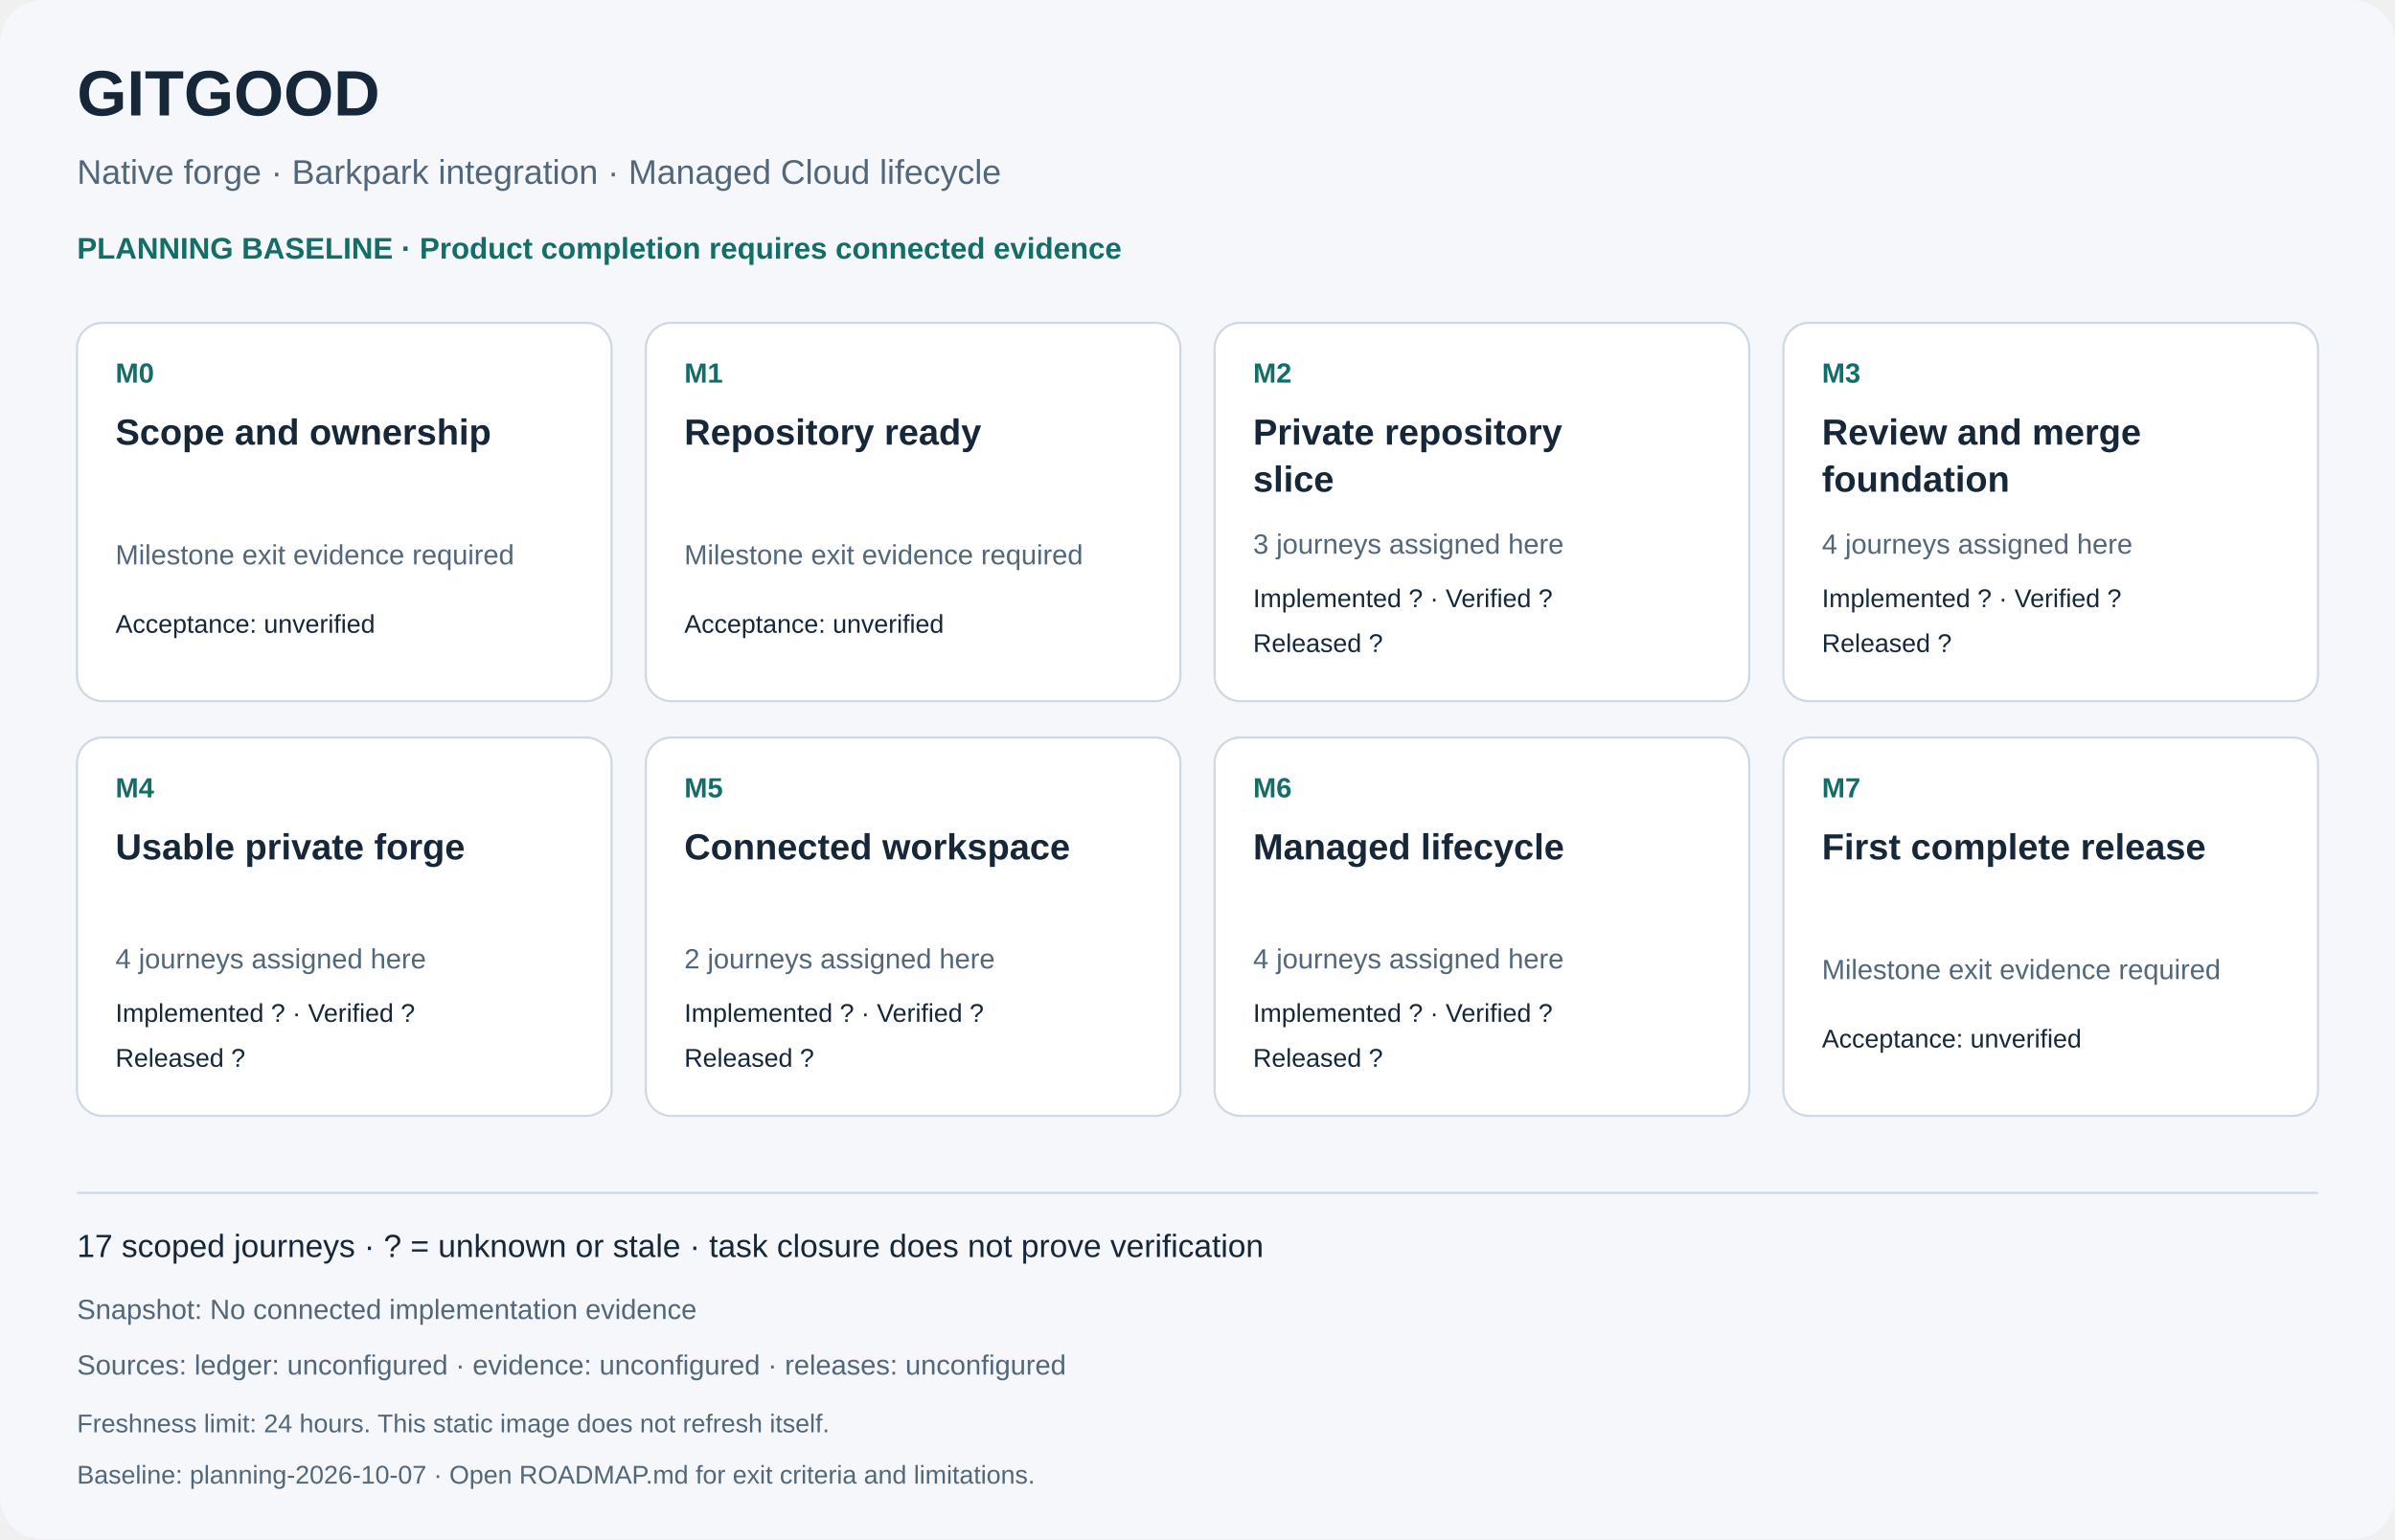
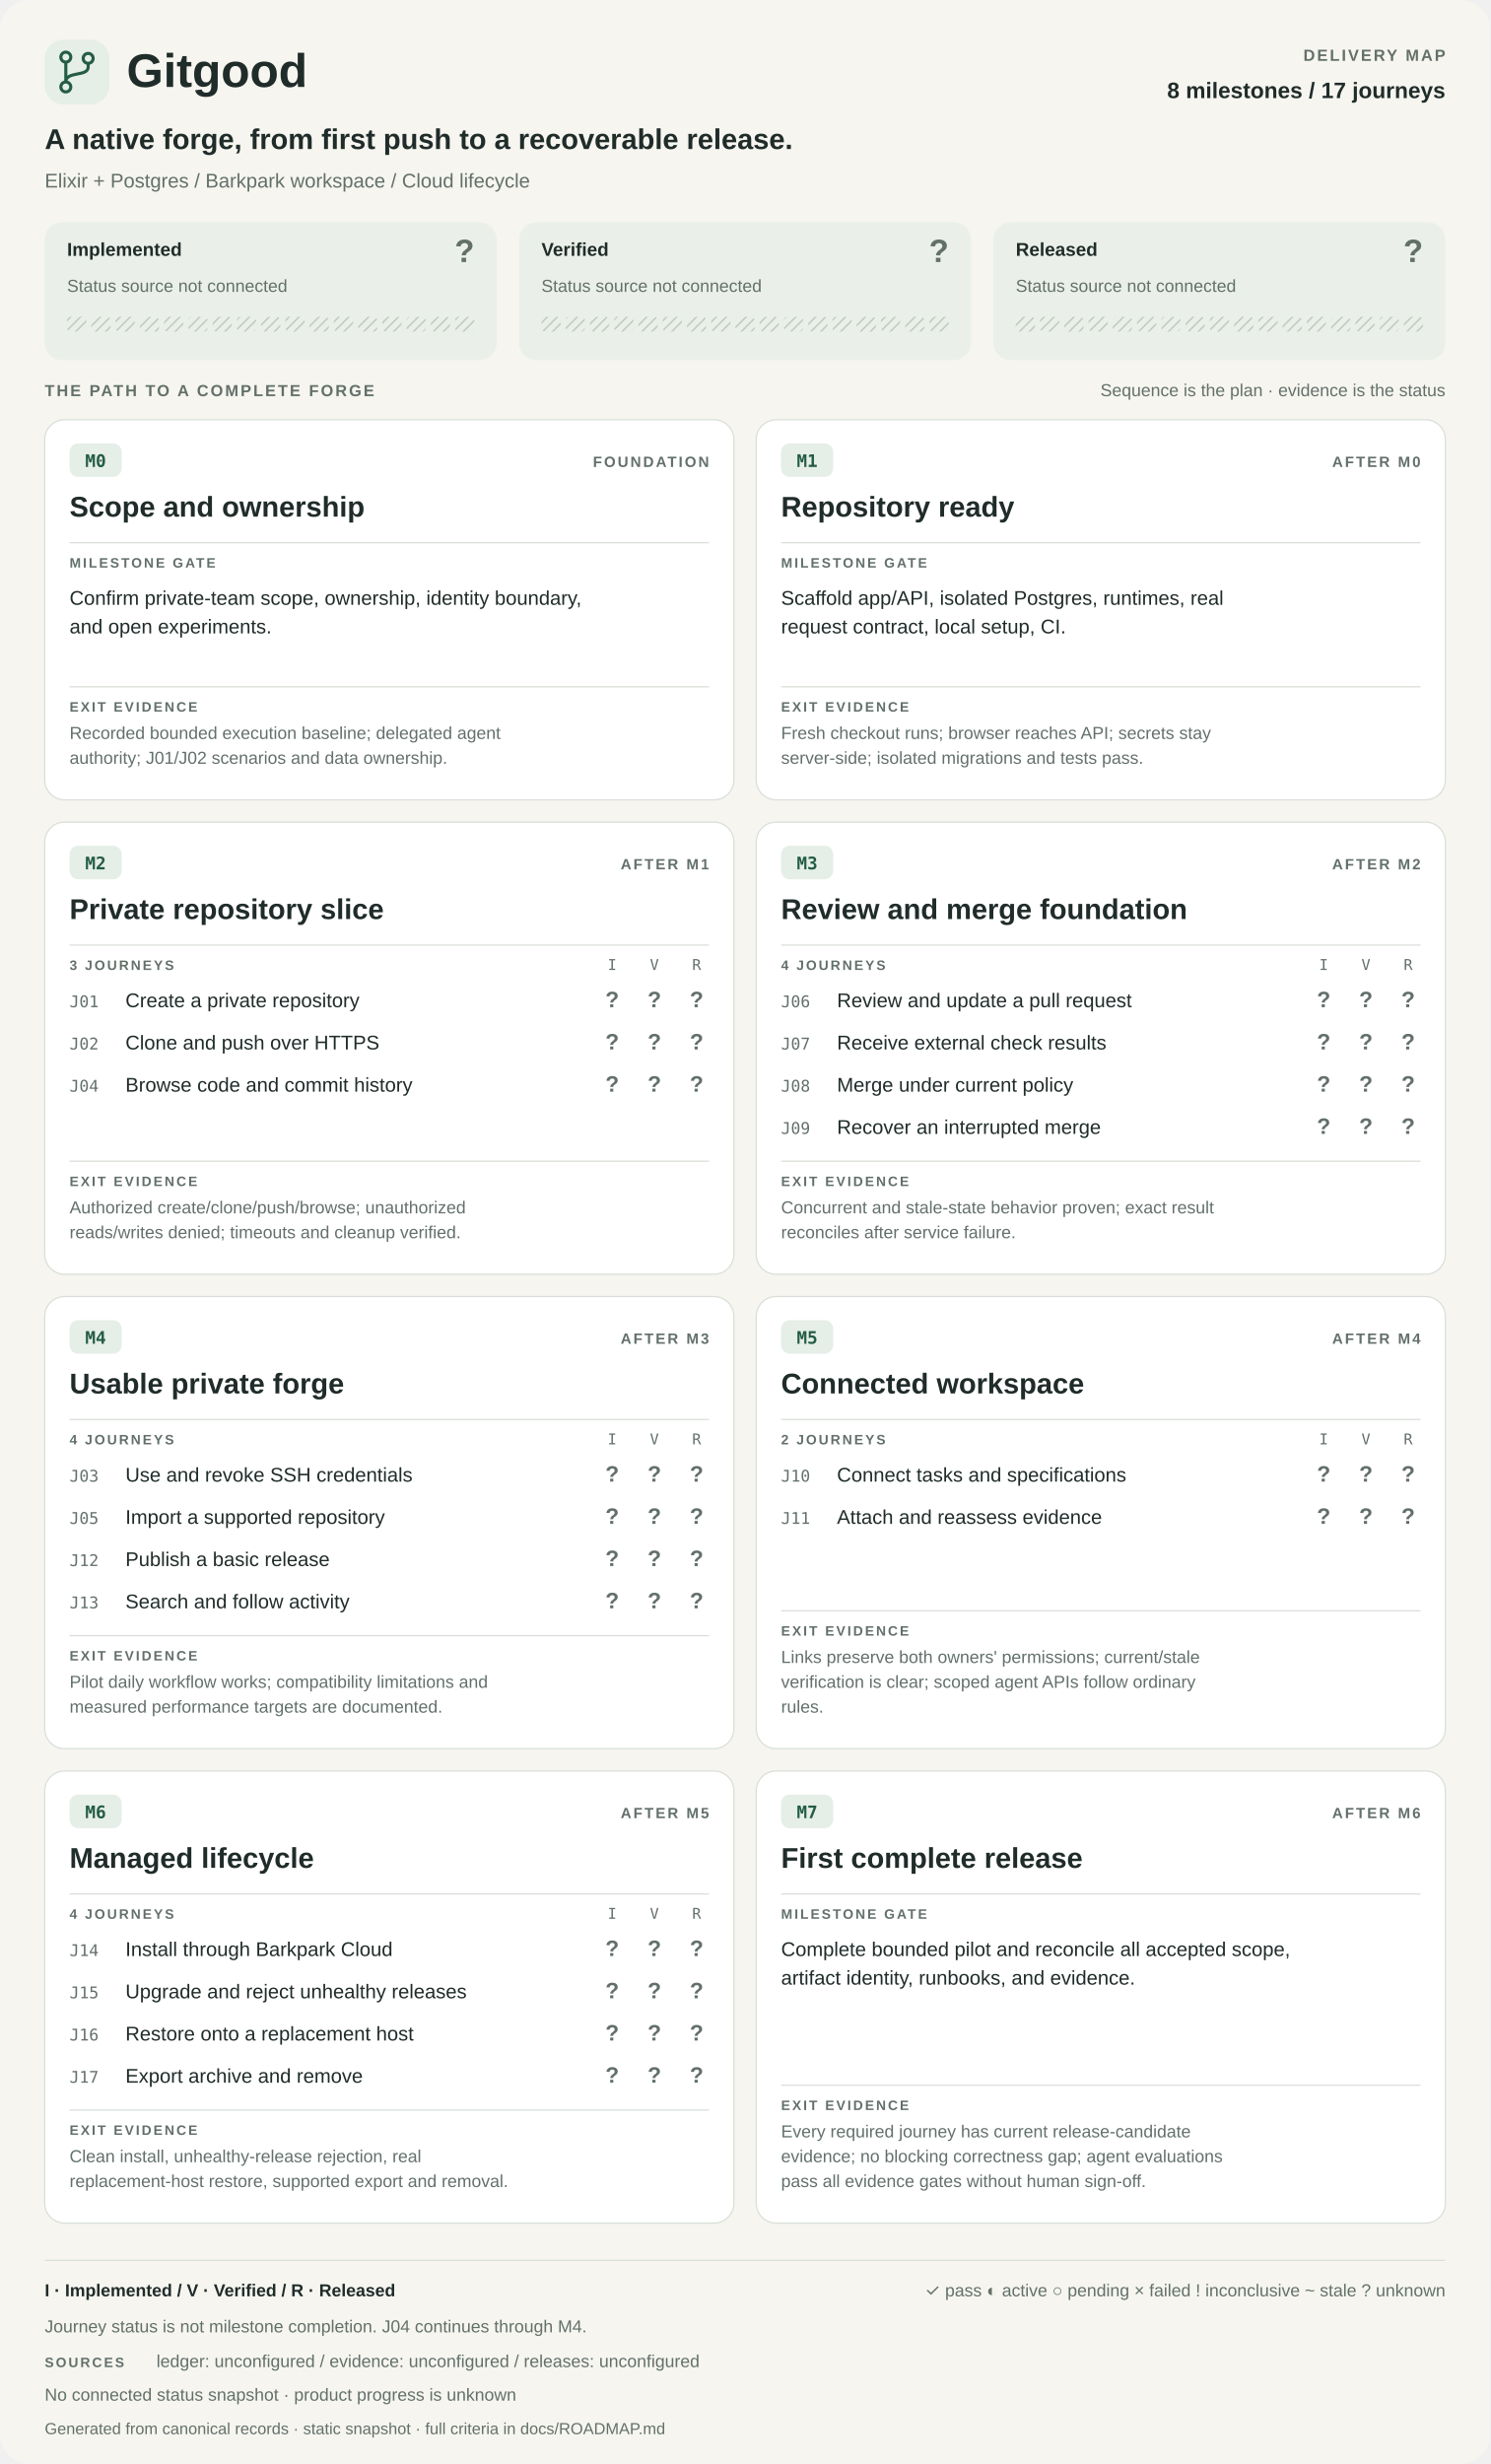
- <svg xmlns="http://www.w3.org/2000/svg" viewBox="0 0 1120 720" role="img" aria-labelledby="title desc">
-   <style>:root{color-scheme:light dark} .bg{fill:#f5f7fa}.card{fill:#fff;stroke:#ced8e4}.text{fill:#162739}.muted{fill:#52677a}.accent{fill:#136e68}.line{stroke:#ced8e4} text{font-family:Arial,Helvetica,sans-serif} @media(prefers-color-scheme:dark){.bg{fill:#121c27}.card{fill:#1b2938;stroke:#405365}.text{fill:#eef5fb}.muted{fill:#bccbd7}.accent{fill:#82d6c8}.line{stroke:#405365}}</style>
-   <rect class="bg" width="1120" height="720" rx="20" />
-   <text class="text" x="36" y="54" font-size="30" font-weight="700">GITGOOD</text>
-   <text class="muted" x="36" y="86" font-size="16">Native forge · Barkpark integration · Managed Cloud lifecycle</text>
-   <text class="accent" x="36" y="121" font-size="14" font-weight="700">PLANNING BASELINE · Product completion requires connected evidence</text>
-   <rect class="card" x="36" y="151" width="250" height="177" rx="12" />
-   <text class="accent" x="54" y="179" font-size="13" font-weight="700">M0</text>
-   <text class="text" x="54" y="208" font-size="17" font-weight="700">Scope and ownership</text>
-   <text class="muted" x="54" y="264" font-size="13">Milestone exit evidence required</text>
-   <text class="text" x="54" y="296" font-size="12">Acceptance: unverified</text>
-   <rect class="card" x="302" y="151" width="250" height="177" rx="12" />
-   <text class="accent" x="320" y="179" font-size="13" font-weight="700">M1</text>
-   <text class="text" x="320" y="208" font-size="17" font-weight="700">Repository ready</text>
-   <text class="muted" x="320" y="264" font-size="13">Milestone exit evidence required</text>
-   <text class="text" x="320" y="296" font-size="12">Acceptance: unverified</text>
-   <rect class="card" x="568" y="151" width="250" height="177" rx="12" />
-   <text class="accent" x="586" y="179" font-size="13" font-weight="700">M2</text>
-   <text class="text" x="586" y="208" font-size="17" font-weight="700">Private repository</text>
-   <text class="text" x="586" y="230" font-size="17" font-weight="700">slice</text>
-   <text class="muted" x="586" y="259" font-size="13">3 journeys assigned here</text>
-   <text class="text" x="586" y="284" font-size="12">Implemented ? · Verified ?</text>
-   <text class="text" x="586" y="305" font-size="12">Released ?</text>
-   <rect class="card" x="834" y="151" width="250" height="177" rx="12" />
-   <text class="accent" x="852" y="179" font-size="13" font-weight="700">M3</text>
-   <text class="text" x="852" y="208" font-size="17" font-weight="700">Review and merge</text>
-   <text class="text" x="852" y="230" font-size="17" font-weight="700">foundation</text>
-   <text class="muted" x="852" y="259" font-size="13">4 journeys assigned here</text>
-   <text class="text" x="852" y="284" font-size="12">Implemented ? · Verified ?</text>
-   <text class="text" x="852" y="305" font-size="12">Released ?</text>
-   <rect class="card" x="36" y="345" width="250" height="177" rx="12" />
-   <text class="accent" x="54" y="373" font-size="13" font-weight="700">M4</text>
-   <text class="text" x="54" y="402" font-size="17" font-weight="700">Usable private forge</text>
-   <text class="muted" x="54" y="453" font-size="13">4 journeys assigned here</text>
-   <text class="text" x="54" y="478" font-size="12">Implemented ? · Verified ?</text>
-   <text class="text" x="54" y="499" font-size="12">Released ?</text>
-   <rect class="card" x="302" y="345" width="250" height="177" rx="12" />
-   <text class="accent" x="320" y="373" font-size="13" font-weight="700">M5</text>
-   <text class="text" x="320" y="402" font-size="17" font-weight="700">Connected workspace</text>
-   <text class="muted" x="320" y="453" font-size="13">2 journeys assigned here</text>
-   <text class="text" x="320" y="478" font-size="12">Implemented ? · Verified ?</text>
-   <text class="text" x="320" y="499" font-size="12">Released ?</text>
-   <rect class="card" x="568" y="345" width="250" height="177" rx="12" />
-   <text class="accent" x="586" y="373" font-size="13" font-weight="700">M6</text>
-   <text class="text" x="586" y="402" font-size="17" font-weight="700">Managed lifecycle</text>
-   <text class="muted" x="586" y="453" font-size="13">4 journeys assigned here</text>
-   <text class="text" x="586" y="478" font-size="12">Implemented ? · Verified ?</text>
-   <text class="text" x="586" y="499" font-size="12">Released ?</text>
-   <rect class="card" x="834" y="345" width="250" height="177" rx="12" />
-   <text class="accent" x="852" y="373" font-size="13" font-weight="700">M7</text>
-   <text class="text" x="852" y="402" font-size="17" font-weight="700">First complete release</text>
-   <text class="muted" x="852" y="458" font-size="13">Milestone exit evidence required</text>
-   <text class="text" x="852" y="490" font-size="12">Acceptance: unverified</text>
-   <line class="line" x1="36" y1="558" x2="1084" y2="558" />
-   <text class="text" x="36" y="588" font-size="15">17 scoped journeys · ? = unknown or stale · task closure does not prove verification</text>
-   <text class="muted" x="36" y="617" font-size="13">Snapshot: No connected implementation evidence</text>
-   <text class="muted" x="36" y="643" font-size="13">Sources: ledger: unconfigured · evidence: unconfigured · releases: unconfigured</text>
-   <text class="muted" x="36" y="670" font-size="12">Freshness limit: 24 hours. This static image does not refresh itself.</text>
-   <text class="muted" x="36" y="694" font-size="12">Baseline: planning-2026-10-07 · Open ROADMAP.md for exit criteria and limitations.</text>
+ <svg xmlns="http://www.w3.org/2000/svg" width="1200" height="1984" viewBox="0 0 1200 1984" role="img" aria-labelledby="title desc">
+   <style>
+     :root{color-scheme:light dark}
+     text{font-family:-apple-system,BlinkMacSystemFont,"Segoe UI",Arial,sans-serif;fill:#202c2a}
+     .bg{fill:#f6f5f0}.card{fill:#fff;stroke:#d9dfd8}.panel{fill:#eaf0e9}.rule{stroke:#d9dfd8;fill:none}
+     .muted{fill:#63706a}.good{fill:#247253}.active{fill:#176cad}.warning{fill:#91620b}.failed{fill:#b1393c}
+     .badge{fill:#e5eee7}.accent{fill:#245c47}.track{fill:#e3e8e1}.unknown{fill:url(#unknown-pattern)}
+     .mono{font-family:ui-monospace,SFMono-Regular,Consolas,monospace}.label{font-weight:600;letter-spacing:1.6px}
+     .strong{font-weight:650}.symbol{font-weight:700}.pattern-line{stroke:#b7c2b8;stroke-width:1}.branch{stroke:#245c47;fill:none}
+     @media(prefers-color-scheme:dark){
+       text{fill:#e9eee8}.bg{fill:#141c19}.card{fill:#1d2722;stroke:#39473e}.panel{fill:#24352b}.rule{stroke:#39473e}
+       .muted{fill:#b0bdb3}.good{fill:#8bd2a9}.active{fill:#8cbdeb}.warning{fill:#e7be70}.failed{fill:#ffaaaa}
+       .badge{fill:#2d4033}.accent{fill:#a8dfb7}.track{fill:#35443a}.pattern-line{stroke:#5c7364}.branch{stroke:#a8dfb7}
+     }
+   </style>
+   <defs>
+     <pattern id="unknown-pattern" width="8" height="8" patternUnits="userSpaceOnUse">
+       <path d="M-2 2L2-2M0 8L8 0M6 10L10 6" class="pattern-line" />
+     </pattern>
+   </defs>
+   <rect x="0" y="0" width="1200" height="1984" rx="24" class="bg" />
+   <rect x="36" y="32" width="52" height="52" rx="15" class="badge" />
+   <g class="branch" stroke-width="2.5">
+     <path d="M53 50v16m18-15v3c0 8-18 3-18 12" />
+     <circle cx="53" cy="46" r="4" />
+     <circle cx="53" cy="70" r="4" />
+     <circle cx="71" cy="47" r="4" />
+   </g>
+   <text x="102" y="70" font-size="38" class="strong">Gitgood</text>
+   <text x="1164" y="49" font-size="13" class="muted label" text-anchor="end">DELIVERY MAP</text>
+   <text x="1164" y="79" font-size="18" class="strong" text-anchor="end">8 milestones / 17 journeys</text>
+   <text x="36" y="120" font-size="23" class="strong">A native forge, from first push to a recoverable release.</text>
+   <text x="36" y="151" font-size="16" class="muted">Elixir + Postgres   /   Barkpark workspace   /   Cloud lifecycle</text>
+   <g data-metric="implementation">
+     <rect x="36" y="179" width="364" height="111" rx="14" class="panel" />
+     <text x="54" y="206" font-size="15" class="strong">Implemented</text>
+     <text x="382" y="211" font-size="26" class="muted strong" text-anchor="end">?</text>
+     <text x="54" y="235" font-size="14" class="muted">Status source not connected</text>
+     <rect data-state="unknown" x="54.00" y="255" width="15.53" height="12" rx="3" class="unknown" />
+     <rect data-state="unknown" x="73.53" y="255" width="15.53" height="12" rx="3" class="unknown" />
+     <rect data-state="unknown" x="93.06" y="255" width="15.53" height="12" rx="3" class="unknown" />
+     <rect data-state="unknown" x="112.59" y="255" width="15.53" height="12" rx="3" class="unknown" />
+     <rect data-state="unknown" x="132.12" y="255" width="15.53" height="12" rx="3" class="unknown" />
+     <rect data-state="unknown" x="151.65" y="255" width="15.53" height="12" rx="3" class="unknown" />
+     <rect data-state="unknown" x="171.18" y="255" width="15.53" height="12" rx="3" class="unknown" />
+     <rect data-state="unknown" x="190.71" y="255" width="15.53" height="12" rx="3" class="unknown" />
+     <rect data-state="unknown" x="210.24" y="255" width="15.53" height="12" rx="3" class="unknown" />
+     <rect data-state="unknown" x="229.76" y="255" width="15.53" height="12" rx="3" class="unknown" />
+     <rect data-state="unknown" x="249.29" y="255" width="15.53" height="12" rx="3" class="unknown" />
+     <rect data-state="unknown" x="268.82" y="255" width="15.53" height="12" rx="3" class="unknown" />
+     <rect data-state="unknown" x="288.35" y="255" width="15.53" height="12" rx="3" class="unknown" />
+     <rect data-state="unknown" x="307.88" y="255" width="15.53" height="12" rx="3" class="unknown" />
+     <rect data-state="unknown" x="327.41" y="255" width="15.53" height="12" rx="3" class="unknown" />
+     <rect data-state="unknown" x="346.94" y="255" width="15.53" height="12" rx="3" class="unknown" />
+     <rect data-state="unknown" x="366.47" y="255" width="15.53" height="12" rx="3" class="unknown" />
+   </g>
+   <g data-metric="verification">
+     <rect x="418" y="179" width="364" height="111" rx="14" class="panel" />
+     <text x="436" y="206" font-size="15" class="strong">Verified</text>
+     <text x="764" y="211" font-size="26" class="muted strong" text-anchor="end">?</text>
+     <text x="436" y="235" font-size="14" class="muted">Status source not connected</text>
+     <rect data-state="unknown" x="436.00" y="255" width="15.53" height="12" rx="3" class="unknown" />
+     <rect data-state="unknown" x="455.53" y="255" width="15.53" height="12" rx="3" class="unknown" />
+     <rect data-state="unknown" x="475.06" y="255" width="15.53" height="12" rx="3" class="unknown" />
+     <rect data-state="unknown" x="494.59" y="255" width="15.53" height="12" rx="3" class="unknown" />
+     <rect data-state="unknown" x="514.12" y="255" width="15.53" height="12" rx="3" class="unknown" />
+     <rect data-state="unknown" x="533.65" y="255" width="15.53" height="12" rx="3" class="unknown" />
+     <rect data-state="unknown" x="553.18" y="255" width="15.53" height="12" rx="3" class="unknown" />
+     <rect data-state="unknown" x="572.71" y="255" width="15.53" height="12" rx="3" class="unknown" />
+     <rect data-state="unknown" x="592.24" y="255" width="15.53" height="12" rx="3" class="unknown" />
+     <rect data-state="unknown" x="611.76" y="255" width="15.53" height="12" rx="3" class="unknown" />
+     <rect data-state="unknown" x="631.29" y="255" width="15.53" height="12" rx="3" class="unknown" />
+     <rect data-state="unknown" x="650.82" y="255" width="15.53" height="12" rx="3" class="unknown" />
+     <rect data-state="unknown" x="670.35" y="255" width="15.53" height="12" rx="3" class="unknown" />
+     <rect data-state="unknown" x="689.88" y="255" width="15.53" height="12" rx="3" class="unknown" />
+     <rect data-state="unknown" x="709.41" y="255" width="15.53" height="12" rx="3" class="unknown" />
+     <rect data-state="unknown" x="728.94" y="255" width="15.53" height="12" rx="3" class="unknown" />
+     <rect data-state="unknown" x="748.47" y="255" width="15.53" height="12" rx="3" class="unknown" />
+   </g>
+   <g data-metric="release">
+     <rect x="800" y="179" width="364" height="111" rx="14" class="panel" />
+     <text x="818" y="206" font-size="15" class="strong">Released</text>
+     <text x="1146" y="211" font-size="26" class="muted strong" text-anchor="end">?</text>
+     <text x="818" y="235" font-size="14" class="muted">Status source not connected</text>
+     <rect data-state="unknown" x="818.00" y="255" width="15.53" height="12" rx="3" class="unknown" />
+     <rect data-state="unknown" x="837.53" y="255" width="15.53" height="12" rx="3" class="unknown" />
+     <rect data-state="unknown" x="857.06" y="255" width="15.53" height="12" rx="3" class="unknown" />
+     <rect data-state="unknown" x="876.59" y="255" width="15.53" height="12" rx="3" class="unknown" />
+     <rect data-state="unknown" x="896.12" y="255" width="15.53" height="12" rx="3" class="unknown" />
+     <rect data-state="unknown" x="915.65" y="255" width="15.53" height="12" rx="3" class="unknown" />
+     <rect data-state="unknown" x="935.18" y="255" width="15.53" height="12" rx="3" class="unknown" />
+     <rect data-state="unknown" x="954.71" y="255" width="15.53" height="12" rx="3" class="unknown" />
+     <rect data-state="unknown" x="974.24" y="255" width="15.53" height="12" rx="3" class="unknown" />
+     <rect data-state="unknown" x="993.76" y="255" width="15.53" height="12" rx="3" class="unknown" />
+     <rect data-state="unknown" x="1013.29" y="255" width="15.53" height="12" rx="3" class="unknown" />
+     <rect data-state="unknown" x="1032.82" y="255" width="15.53" height="12" rx="3" class="unknown" />
+     <rect data-state="unknown" x="1052.35" y="255" width="15.53" height="12" rx="3" class="unknown" />
+     <rect data-state="unknown" x="1071.88" y="255" width="15.53" height="12" rx="3" class="unknown" />
+     <rect data-state="unknown" x="1091.41" y="255" width="15.53" height="12" rx="3" class="unknown" />
+     <rect data-state="unknown" x="1110.94" y="255" width="15.53" height="12" rx="3" class="unknown" />
+     <rect data-state="unknown" x="1130.47" y="255" width="15.53" height="12" rx="3" class="unknown" />
+   </g>
+   <text x="36" y="319" font-size="13" class="muted label">THE PATH TO A COMPLETE FORGE</text>
+   <text x="1164" y="319" font-size="14" class="muted" text-anchor="end">Sequence is the plan · evidence is the status</text>
+   <g data-phase="M0">
+     <rect x="36" y="338" width="555" height="306" rx="16" class="card" />
+     <rect x="56" y="357" width="42" height="27" rx="7" class="badge" />
+     <text x="77" y="376" font-size="14" class="accent mono strong" text-anchor="middle">M0</text>
+     <text x="571" y="376" font-size="12" class="muted label" text-anchor="end">FOUNDATION</text>
+     <text x="56" y="416" font-size="23" class="strong">Scope and ownership</text>
+     <path d="M56 437h515" class="rule" />
+     <text x="56" y="457" font-size="11" class="muted label">MILESTONE GATE</text>
+     <text x="56" y="487" font-size="16" class="">Confirm private-team scope, ownership, identity boundary,</text>
+     <text x="56" y="510" font-size="16" class="">and open experiments.</text>
+     <path d="M56 553h515" class="rule" />
+     <text x="56" y="573" font-size="11" class="muted label">EXIT EVIDENCE</text>
+     <text x="56" y="595" font-size="14" class="muted">Recorded bounded execution baseline; delegated agent</text>
+     <text x="56" y="615" font-size="14" class="muted">authority; J01/J02 scenarios and data ownership.</text>
+   </g>
+   <g data-phase="M1">
+     <rect x="609" y="338" width="555" height="306" rx="16" class="card" />
+     <rect x="629" y="357" width="42" height="27" rx="7" class="badge" />
+     <text x="650" y="376" font-size="14" class="accent mono strong" text-anchor="middle">M1</text>
+     <text x="1144" y="376" font-size="12" class="muted label" text-anchor="end">AFTER M0</text>
+     <text x="629" y="416" font-size="23" class="strong">Repository ready</text>
+     <path d="M629 437h515" class="rule" />
+     <text x="629" y="457" font-size="11" class="muted label">MILESTONE GATE</text>
+     <text x="629" y="487" font-size="16" class="">Scaffold app/API, isolated Postgres, runtimes, real</text>
+     <text x="629" y="510" font-size="16" class="">request contract, local setup, CI.</text>
+     <path d="M629 553h515" class="rule" />
+     <text x="629" y="573" font-size="11" class="muted label">EXIT EVIDENCE</text>
+     <text x="629" y="595" font-size="14" class="muted">Fresh checkout runs; browser reaches API; secrets stay</text>
+     <text x="629" y="615" font-size="14" class="muted">server-side; isolated migrations and tests pass.</text>
+   </g>
+   <g data-phase="M2">
+     <rect x="36" y="662" width="555" height="364" rx="16" class="card" />
+     <rect x="56" y="681" width="42" height="27" rx="7" class="badge" />
+     <text x="77" y="700" font-size="14" class="accent mono strong" text-anchor="middle">M2</text>
+     <text x="571" y="700" font-size="12" class="muted label" text-anchor="end">AFTER M1</text>
+     <text x="56" y="740" font-size="23" class="strong">Private repository slice</text>
+     <path d="M56 761h515" class="rule" />
+     <text x="56" y="781" font-size="11" class="muted label">3 JOURNEYS</text>
+     <text x="493" y="781" font-size="12" class="muted mono" text-anchor="middle">I</text>
+     <text x="527" y="781" font-size="12" class="muted mono" text-anchor="middle">V</text>
+     <text x="561" y="781" font-size="12" class="muted mono" text-anchor="middle">R</text>
+     <g data-journey="J01">
+       <text x="56" y="811" font-size="13" class="muted mono">J01</text>
+       <text x="101" y="811" font-size="16" class="">Create a private repository</text>
+       <text x="493" y="811" font-size="18" class="muted symbol" text-anchor="middle">?</text>
+       <text x="527" y="811" font-size="18" class="muted symbol" text-anchor="middle">?</text>
+       <text x="561" y="811" font-size="18" class="muted symbol" text-anchor="middle">?</text>
+     </g>
+     <g data-journey="J02">
+       <text x="56" y="845" font-size="13" class="muted mono">J02</text>
+       <text x="101" y="845" font-size="16" class="">Clone and push over HTTPS</text>
+       <text x="493" y="845" font-size="18" class="muted symbol" text-anchor="middle">?</text>
+       <text x="527" y="845" font-size="18" class="muted symbol" text-anchor="middle">?</text>
+       <text x="561" y="845" font-size="18" class="muted symbol" text-anchor="middle">?</text>
+     </g>
+     <g data-journey="J04">
+       <text x="56" y="879" font-size="13" class="muted mono">J04</text>
+       <text x="101" y="879" font-size="16" class="">Browse code and commit history</text>
+       <text x="493" y="879" font-size="18" class="muted symbol" text-anchor="middle">?</text>
+       <text x="527" y="879" font-size="18" class="muted symbol" text-anchor="middle">?</text>
+       <text x="561" y="879" font-size="18" class="muted symbol" text-anchor="middle">?</text>
+     </g>
+     <path d="M56 935h515" class="rule" />
+     <text x="56" y="955" font-size="11" class="muted label">EXIT EVIDENCE</text>
+     <text x="56" y="977" font-size="14" class="muted">Authorized create/clone/push/browse; unauthorized</text>
+     <text x="56" y="997" font-size="14" class="muted">reads/writes denied; timeouts and cleanup verified.</text>
+   </g>
+   <g data-phase="M3">
+     <rect x="609" y="662" width="555" height="364" rx="16" class="card" />
+     <rect x="629" y="681" width="42" height="27" rx="7" class="badge" />
+     <text x="650" y="700" font-size="14" class="accent mono strong" text-anchor="middle">M3</text>
+     <text x="1144" y="700" font-size="12" class="muted label" text-anchor="end">AFTER M2</text>
+     <text x="629" y="740" font-size="23" class="strong">Review and merge foundation</text>
+     <path d="M629 761h515" class="rule" />
+     <text x="629" y="781" font-size="11" class="muted label">4 JOURNEYS</text>
+     <text x="1066" y="781" font-size="12" class="muted mono" text-anchor="middle">I</text>
+     <text x="1100" y="781" font-size="12" class="muted mono" text-anchor="middle">V</text>
+     <text x="1134" y="781" font-size="12" class="muted mono" text-anchor="middle">R</text>
+     <g data-journey="J06">
+       <text x="629" y="811" font-size="13" class="muted mono">J06</text>
+       <text x="674" y="811" font-size="16" class="">Review and update a pull request</text>
+       <text x="1066" y="811" font-size="18" class="muted symbol" text-anchor="middle">?</text>
+       <text x="1100" y="811" font-size="18" class="muted symbol" text-anchor="middle">?</text>
+       <text x="1134" y="811" font-size="18" class="muted symbol" text-anchor="middle">?</text>
+     </g>
+     <g data-journey="J07">
+       <text x="629" y="845" font-size="13" class="muted mono">J07</text>
+       <text x="674" y="845" font-size="16" class="">Receive external check results</text>
+       <text x="1066" y="845" font-size="18" class="muted symbol" text-anchor="middle">?</text>
+       <text x="1100" y="845" font-size="18" class="muted symbol" text-anchor="middle">?</text>
+       <text x="1134" y="845" font-size="18" class="muted symbol" text-anchor="middle">?</text>
+     </g>
+     <g data-journey="J08">
+       <text x="629" y="879" font-size="13" class="muted mono">J08</text>
+       <text x="674" y="879" font-size="16" class="">Merge under current policy</text>
+       <text x="1066" y="879" font-size="18" class="muted symbol" text-anchor="middle">?</text>
+       <text x="1100" y="879" font-size="18" class="muted symbol" text-anchor="middle">?</text>
+       <text x="1134" y="879" font-size="18" class="muted symbol" text-anchor="middle">?</text>
+     </g>
+     <g data-journey="J09">
+       <text x="629" y="913" font-size="13" class="muted mono">J09</text>
+       <text x="674" y="913" font-size="16" class="">Recover an interrupted merge</text>
+       <text x="1066" y="913" font-size="18" class="muted symbol" text-anchor="middle">?</text>
+       <text x="1100" y="913" font-size="18" class="muted symbol" text-anchor="middle">?</text>
+       <text x="1134" y="913" font-size="18" class="muted symbol" text-anchor="middle">?</text>
+     </g>
+     <path d="M629 935h515" class="rule" />
+     <text x="629" y="955" font-size="11" class="muted label">EXIT EVIDENCE</text>
+     <text x="629" y="977" font-size="14" class="muted">Concurrent and stale-state behavior proven; exact result</text>
+     <text x="629" y="997" font-size="14" class="muted">reconciles after service failure.</text>
+   </g>
+   <g data-phase="M4">
+     <rect x="36" y="1044" width="555" height="364" rx="16" class="card" />
+     <rect x="56" y="1063" width="42" height="27" rx="7" class="badge" />
+     <text x="77" y="1082" font-size="14" class="accent mono strong" text-anchor="middle">M4</text>
+     <text x="571" y="1082" font-size="12" class="muted label" text-anchor="end">AFTER M3</text>
+     <text x="56" y="1122" font-size="23" class="strong">Usable private forge</text>
+     <path d="M56 1143h515" class="rule" />
+     <text x="56" y="1163" font-size="11" class="muted label">4 JOURNEYS</text>
+     <text x="493" y="1163" font-size="12" class="muted mono" text-anchor="middle">I</text>
+     <text x="527" y="1163" font-size="12" class="muted mono" text-anchor="middle">V</text>
+     <text x="561" y="1163" font-size="12" class="muted mono" text-anchor="middle">R</text>
+     <g data-journey="J03">
+       <text x="56" y="1193" font-size="13" class="muted mono">J03</text>
+       <text x="101" y="1193" font-size="16" class="">Use and revoke SSH credentials</text>
+       <text x="493" y="1193" font-size="18" class="muted symbol" text-anchor="middle">?</text>
+       <text x="527" y="1193" font-size="18" class="muted symbol" text-anchor="middle">?</text>
+       <text x="561" y="1193" font-size="18" class="muted symbol" text-anchor="middle">?</text>
+     </g>
+     <g data-journey="J05">
+       <text x="56" y="1227" font-size="13" class="muted mono">J05</text>
+       <text x="101" y="1227" font-size="16" class="">Import a supported repository</text>
+       <text x="493" y="1227" font-size="18" class="muted symbol" text-anchor="middle">?</text>
+       <text x="527" y="1227" font-size="18" class="muted symbol" text-anchor="middle">?</text>
+       <text x="561" y="1227" font-size="18" class="muted symbol" text-anchor="middle">?</text>
+     </g>
+     <g data-journey="J12">
+       <text x="56" y="1261" font-size="13" class="muted mono">J12</text>
+       <text x="101" y="1261" font-size="16" class="">Publish a basic release</text>
+       <text x="493" y="1261" font-size="18" class="muted symbol" text-anchor="middle">?</text>
+       <text x="527" y="1261" font-size="18" class="muted symbol" text-anchor="middle">?</text>
+       <text x="561" y="1261" font-size="18" class="muted symbol" text-anchor="middle">?</text>
+     </g>
+     <g data-journey="J13">
+       <text x="56" y="1295" font-size="13" class="muted mono">J13</text>
+       <text x="101" y="1295" font-size="16" class="">Search and follow activity</text>
+       <text x="493" y="1295" font-size="18" class="muted symbol" text-anchor="middle">?</text>
+       <text x="527" y="1295" font-size="18" class="muted symbol" text-anchor="middle">?</text>
+       <text x="561" y="1295" font-size="18" class="muted symbol" text-anchor="middle">?</text>
+     </g>
+     <path d="M56 1317h515" class="rule" />
+     <text x="56" y="1337" font-size="11" class="muted label">EXIT EVIDENCE</text>
+     <text x="56" y="1359" font-size="14" class="muted">Pilot daily workflow works; compatibility limitations and</text>
+     <text x="56" y="1379" font-size="14" class="muted">measured performance targets are documented.</text>
+   </g>
+   <g data-phase="M5">
+     <rect x="609" y="1044" width="555" height="364" rx="16" class="card" />
+     <rect x="629" y="1063" width="42" height="27" rx="7" class="badge" />
+     <text x="650" y="1082" font-size="14" class="accent mono strong" text-anchor="middle">M5</text>
+     <text x="1144" y="1082" font-size="12" class="muted label" text-anchor="end">AFTER M4</text>
+     <text x="629" y="1122" font-size="23" class="strong">Connected workspace</text>
+     <path d="M629 1143h515" class="rule" />
+     <text x="629" y="1163" font-size="11" class="muted label">2 JOURNEYS</text>
+     <text x="1066" y="1163" font-size="12" class="muted mono" text-anchor="middle">I</text>
+     <text x="1100" y="1163" font-size="12" class="muted mono" text-anchor="middle">V</text>
+     <text x="1134" y="1163" font-size="12" class="muted mono" text-anchor="middle">R</text>
+     <g data-journey="J10">
+       <text x="629" y="1193" font-size="13" class="muted mono">J10</text>
+       <text x="674" y="1193" font-size="16" class="">Connect tasks and specifications</text>
+       <text x="1066" y="1193" font-size="18" class="muted symbol" text-anchor="middle">?</text>
+       <text x="1100" y="1193" font-size="18" class="muted symbol" text-anchor="middle">?</text>
+       <text x="1134" y="1193" font-size="18" class="muted symbol" text-anchor="middle">?</text>
+     </g>
+     <g data-journey="J11">
+       <text x="629" y="1227" font-size="13" class="muted mono">J11</text>
+       <text x="674" y="1227" font-size="16" class="">Attach and reassess evidence</text>
+       <text x="1066" y="1227" font-size="18" class="muted symbol" text-anchor="middle">?</text>
+       <text x="1100" y="1227" font-size="18" class="muted symbol" text-anchor="middle">?</text>
+       <text x="1134" y="1227" font-size="18" class="muted symbol" text-anchor="middle">?</text>
+     </g>
+     <path d="M629 1297h515" class="rule" />
+     <text x="629" y="1317" font-size="11" class="muted label">EXIT EVIDENCE</text>
+     <text x="629" y="1339" font-size="14" class="muted">Links preserve both owners' permissions; current/stale</text>
+     <text x="629" y="1359" font-size="14" class="muted">verification is clear; scoped agent APIs follow ordinary</text>
+     <text x="629" y="1379" font-size="14" class="muted">rules.</text>
+   </g>
+   <g data-phase="M6">
+     <rect x="36" y="1426" width="555" height="364" rx="16" class="card" />
+     <rect x="56" y="1445" width="42" height="27" rx="7" class="badge" />
+     <text x="77" y="1464" font-size="14" class="accent mono strong" text-anchor="middle">M6</text>
+     <text x="571" y="1464" font-size="12" class="muted label" text-anchor="end">AFTER M5</text>
+     <text x="56" y="1504" font-size="23" class="strong">Managed lifecycle</text>
+     <path d="M56 1525h515" class="rule" />
+     <text x="56" y="1545" font-size="11" class="muted label">4 JOURNEYS</text>
+     <text x="493" y="1545" font-size="12" class="muted mono" text-anchor="middle">I</text>
+     <text x="527" y="1545" font-size="12" class="muted mono" text-anchor="middle">V</text>
+     <text x="561" y="1545" font-size="12" class="muted mono" text-anchor="middle">R</text>
+     <g data-journey="J14">
+       <text x="56" y="1575" font-size="13" class="muted mono">J14</text>
+       <text x="101" y="1575" font-size="16" class="">Install through Barkpark Cloud</text>
+       <text x="493" y="1575" font-size="18" class="muted symbol" text-anchor="middle">?</text>
+       <text x="527" y="1575" font-size="18" class="muted symbol" text-anchor="middle">?</text>
+       <text x="561" y="1575" font-size="18" class="muted symbol" text-anchor="middle">?</text>
+     </g>
+     <g data-journey="J15">
+       <text x="56" y="1609" font-size="13" class="muted mono">J15</text>
+       <text x="101" y="1609" font-size="16" class="">Upgrade and reject unhealthy releases</text>
+       <text x="493" y="1609" font-size="18" class="muted symbol" text-anchor="middle">?</text>
+       <text x="527" y="1609" font-size="18" class="muted symbol" text-anchor="middle">?</text>
+       <text x="561" y="1609" font-size="18" class="muted symbol" text-anchor="middle">?</text>
+     </g>
+     <g data-journey="J16">
+       <text x="56" y="1643" font-size="13" class="muted mono">J16</text>
+       <text x="101" y="1643" font-size="16" class="">Restore onto a replacement host</text>
+       <text x="493" y="1643" font-size="18" class="muted symbol" text-anchor="middle">?</text>
+       <text x="527" y="1643" font-size="18" class="muted symbol" text-anchor="middle">?</text>
+       <text x="561" y="1643" font-size="18" class="muted symbol" text-anchor="middle">?</text>
+     </g>
+     <g data-journey="J17">
+       <text x="56" y="1677" font-size="13" class="muted mono">J17</text>
+       <text x="101" y="1677" font-size="16" class="">Export archive and remove</text>
+       <text x="493" y="1677" font-size="18" class="muted symbol" text-anchor="middle">?</text>
+       <text x="527" y="1677" font-size="18" class="muted symbol" text-anchor="middle">?</text>
+       <text x="561" y="1677" font-size="18" class="muted symbol" text-anchor="middle">?</text>
+     </g>
+     <path d="M56 1699h515" class="rule" />
+     <text x="56" y="1719" font-size="11" class="muted label">EXIT EVIDENCE</text>
+     <text x="56" y="1741" font-size="14" class="muted">Clean install, unhealthy-release rejection, real</text>
+     <text x="56" y="1761" font-size="14" class="muted">replacement-host restore, supported export and removal.</text>
+   </g>
+   <g data-phase="M7">
+     <rect x="609" y="1426" width="555" height="364" rx="16" class="card" />
+     <rect x="629" y="1445" width="42" height="27" rx="7" class="badge" />
+     <text x="650" y="1464" font-size="14" class="accent mono strong" text-anchor="middle">M7</text>
+     <text x="1144" y="1464" font-size="12" class="muted label" text-anchor="end">AFTER M6</text>
+     <text x="629" y="1504" font-size="23" class="strong">First complete release</text>
+     <path d="M629 1525h515" class="rule" />
+     <text x="629" y="1545" font-size="11" class="muted label">MILESTONE GATE</text>
+     <text x="629" y="1575" font-size="16" class="">Complete bounded pilot and reconcile all accepted scope,</text>
+     <text x="629" y="1598" font-size="16" class="">artifact identity, runbooks, and evidence.</text>
+     <path d="M629 1679h515" class="rule" />
+     <text x="629" y="1699" font-size="11" class="muted label">EXIT EVIDENCE</text>
+     <text x="629" y="1721" font-size="14" class="muted">Every required journey has current release-candidate</text>
+     <text x="629" y="1741" font-size="14" class="muted">evidence; no blocking correctness gap; agent evaluations</text>
+     <text x="629" y="1761" font-size="14" class="muted">pass all evidence gates without human sign-off.</text>
+   </g>
+   <path d="M36 1820h1128" class="rule" />
+   <text x="36" y="1849" font-size="14" class="strong">I · Implemented    /    V · Verified    /    R · Released</text>
+   <text x="1164" y="1849" font-size="14" class="muted" text-anchor="end">✓ pass    ◐ active    ○ pending    × failed    ! inconclusive    ~ stale    ? unknown</text>
+   <text x="36" y="1878" font-size="14" class="muted">Journey status is not milestone completion. J04 continues through M4.</text>
+   <text x="36" y="1906" font-size="11" class="muted label">SOURCES</text>
+   <text x="126" y="1906" font-size="14" class="muted">ledger: unconfigured   /   evidence: unconfigured   /   releases: unconfigured</text>
+   <text x="36" y="1933" font-size="14" class="muted">No connected status snapshot · product progress is unknown</text>
+   <text x="36" y="1960" font-size="13" class="muted">Generated from canonical records · static snapshot · full criteria in docs/ROADMAP.md</text>
</svg>
